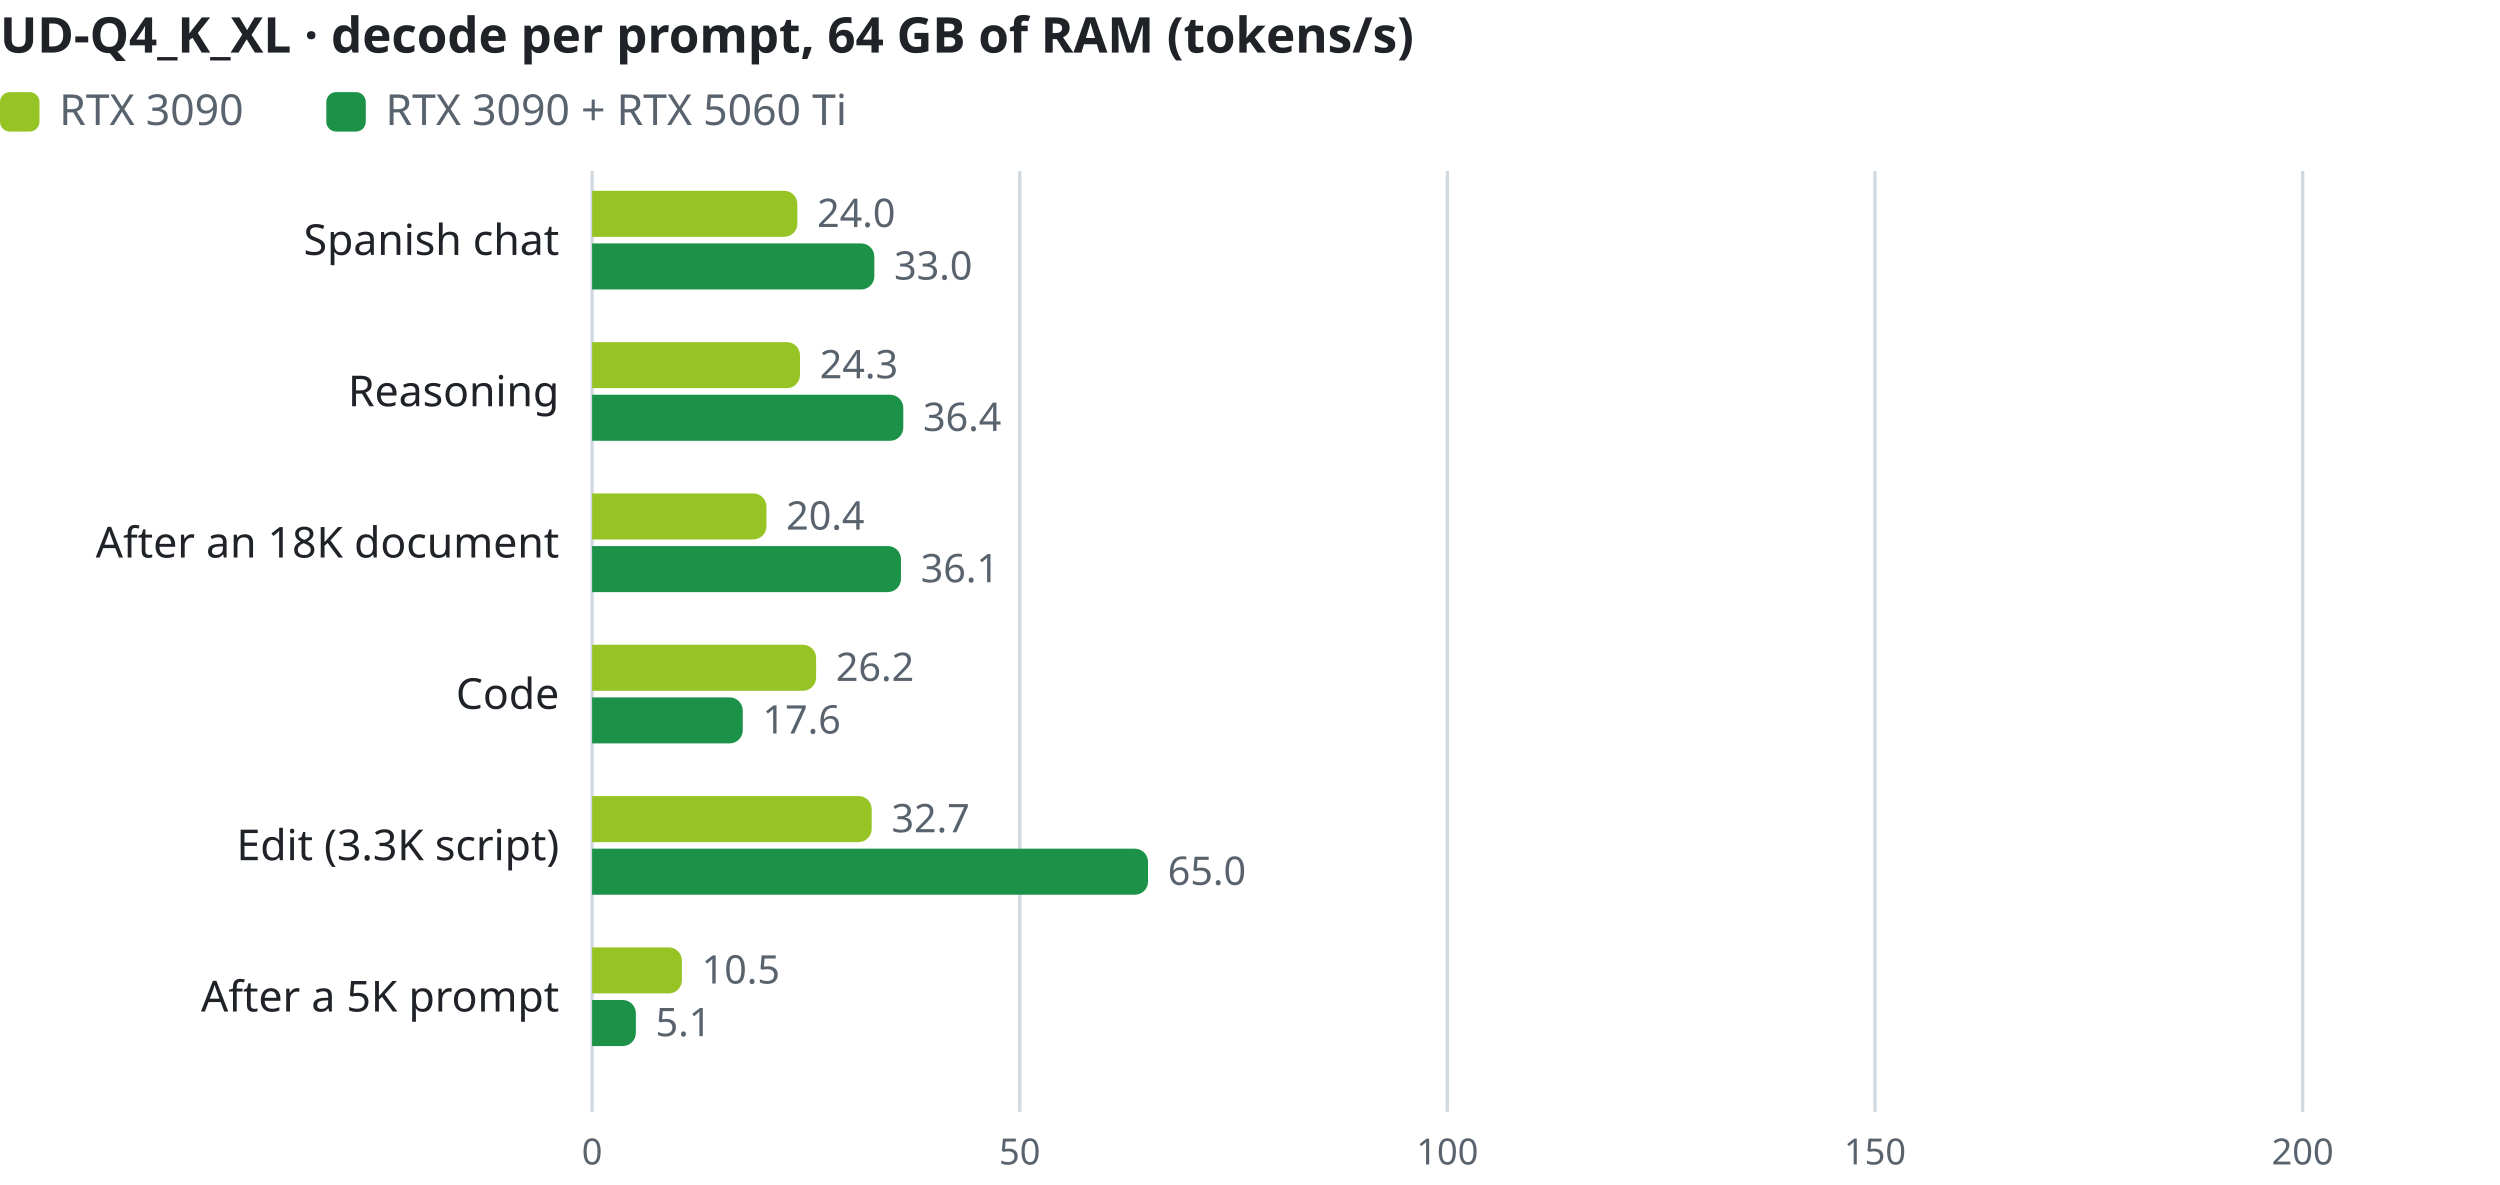
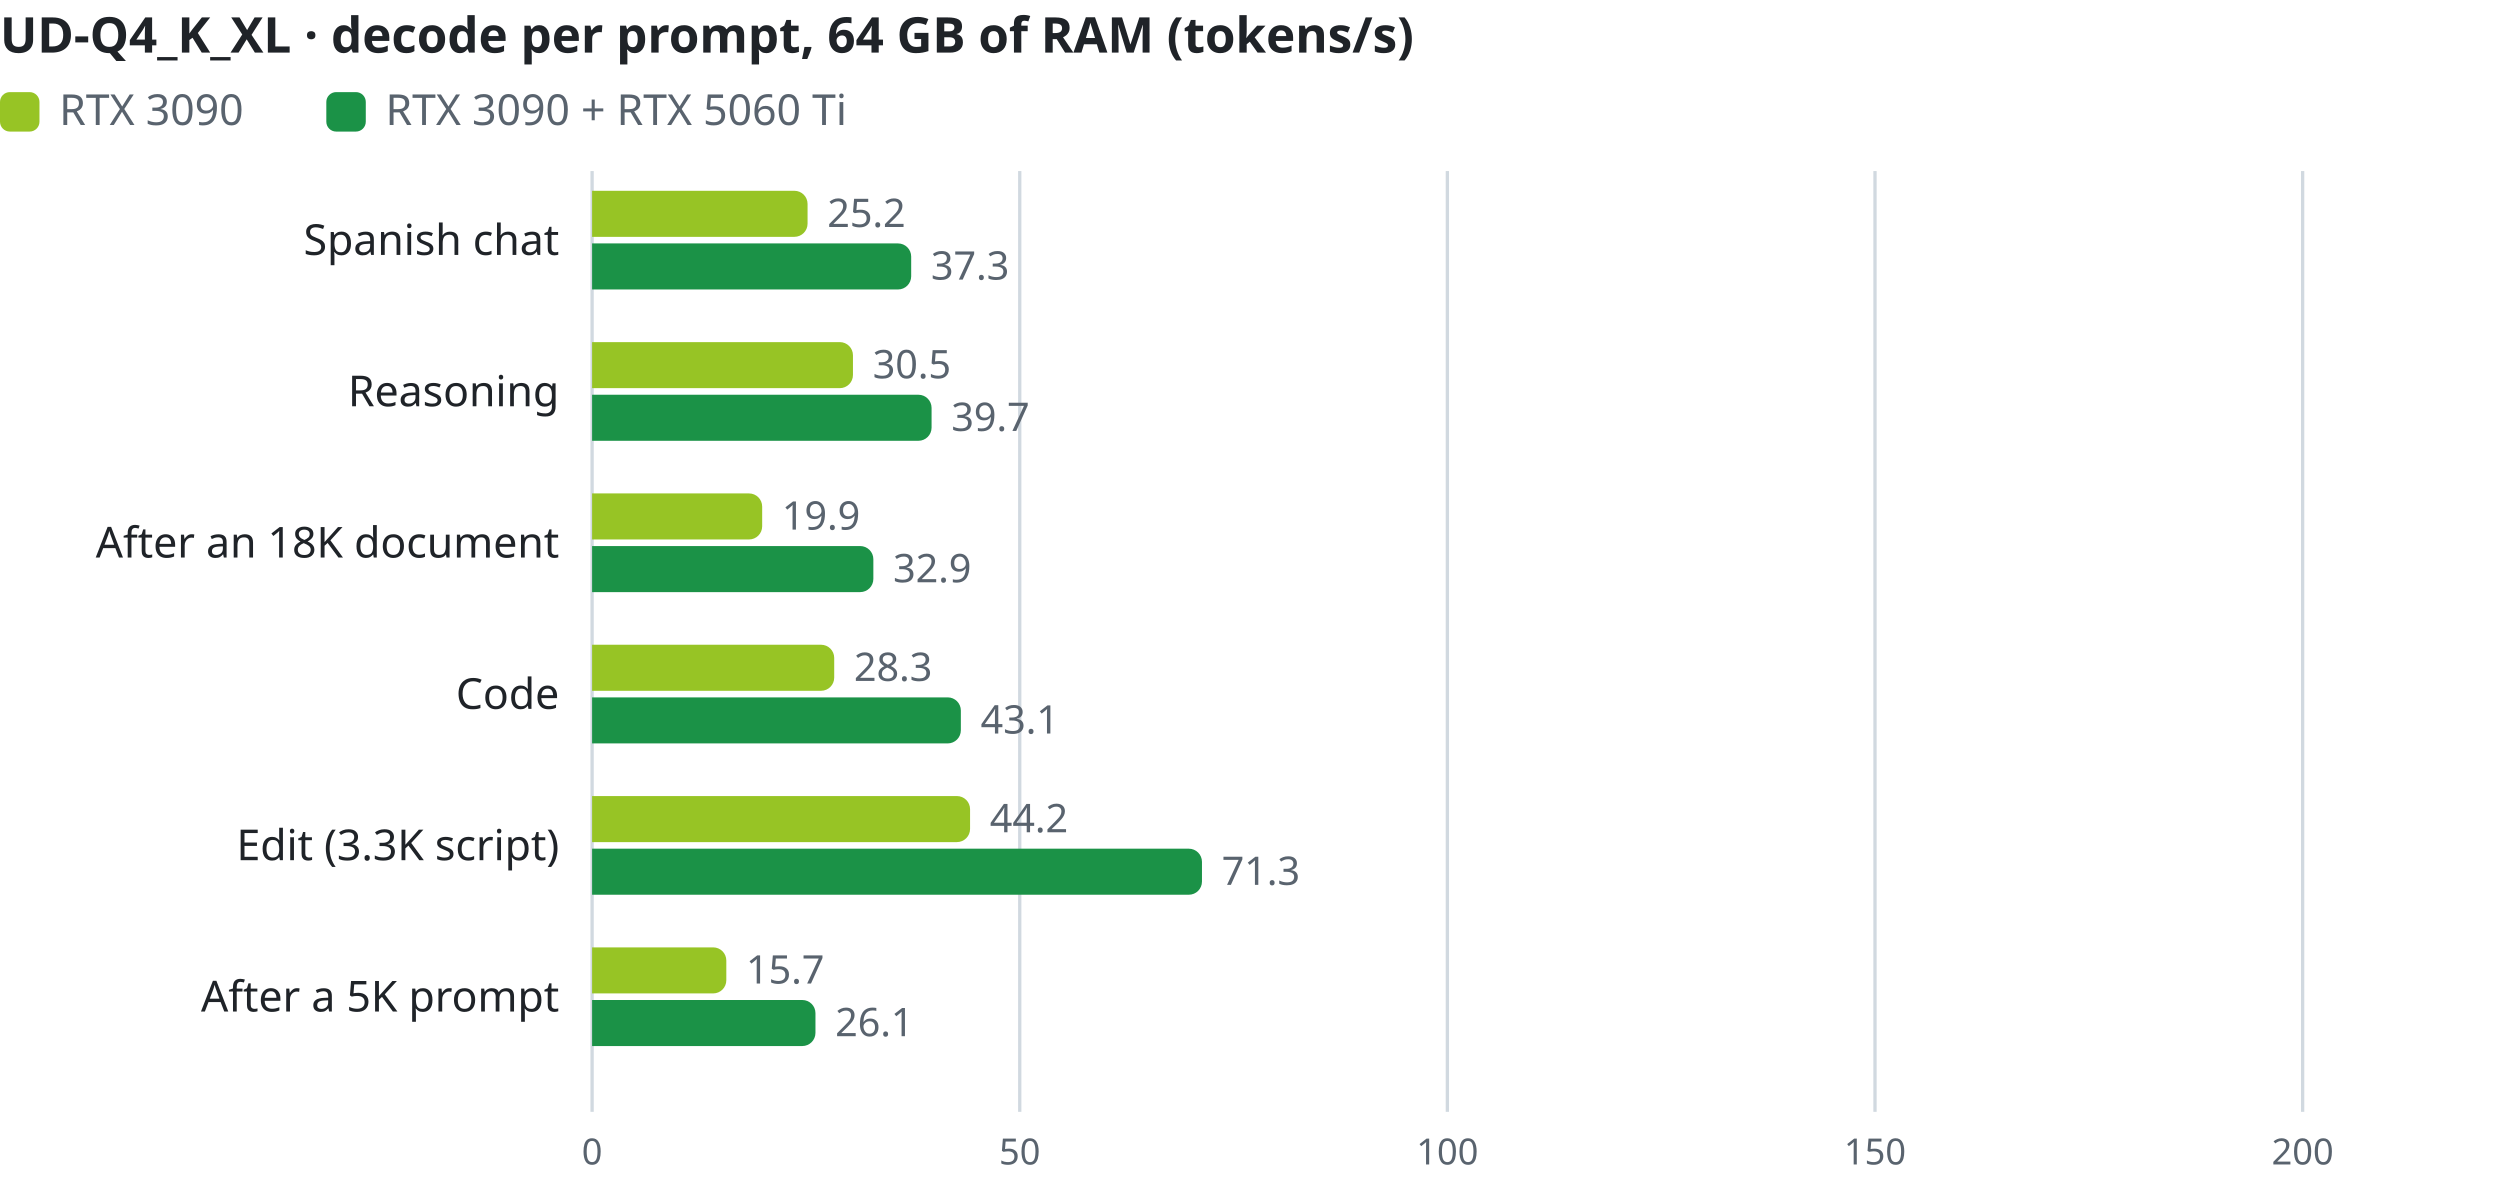
<svg xmlns="http://www.w3.org/2000/svg" width="760" height="360" viewBox="0 0 760 360" role="img" aria-label="UD-Q4_K_XL decode per prompt with 64 GB of RAM" font-family="-apple-system,BlinkMacSystemFont,'Segoe UI','Noto Sans',Helvetica,Arial,sans-serif">
  <text x="0" y="16" font-size="15" font-weight="600" fill="#1f2328">UD-Q4_K_XL · decode per prompt, 64 GB of RAM (tokens/s)</text>
  <rect x="0" y="28" width="12" height="12" rx="3" fill="#97c425" />
  <text x="18" y="38" font-size="13" fill="#59636e">RTX 3090</text>
  <rect x="99.2" y="28" width="12" height="12" rx="3" fill="#1b9247" />
  <text x="117.2" y="38" font-size="13" fill="#59636e">RTX 3090 + RTX 5060 Ti</text>
  <line x1="180.0" y1="52" x2="180.0" y2="338" stroke="#d1d9e0" stroke-width="1" />
  <text x="180.0" y="354" font-size="11" fill="#59636e" text-anchor="middle">0</text>
  <line x1="310.0" y1="52" x2="310.0" y2="338" stroke="#d1d9e0" stroke-width="1" />
  <text x="310.0" y="354" font-size="11" fill="#59636e" text-anchor="middle">50</text>
  <line x1="440.0" y1="52" x2="440.0" y2="338" stroke="#d1d9e0" stroke-width="1" />
  <text x="440.0" y="354" font-size="11" fill="#59636e" text-anchor="middle">100</text>
  <line x1="570.0" y1="52" x2="570.0" y2="338" stroke="#d1d9e0" stroke-width="1" />
  <text x="570.0" y="354" font-size="11" fill="#59636e" text-anchor="middle">150</text>
  <line x1="700.0" y1="52" x2="700.0" y2="338" stroke="#d1d9e0" stroke-width="1" />
  <text x="700.0" y="354" font-size="11" fill="#59636e" text-anchor="middle">200</text>
  <text x="170" y="77.5" font-size="13" fill="#1f2328" text-anchor="end">Spanish chat</text>
-   <path d="M180.0,58.0 h58.4 a4,4 0 0 1 4,4 v6.0 a4,4 0 0 1 -4,4 h-58.4 z" fill="#97c425" />
-   <text x="248.4" y="69" font-size="12" fill="#59636e">24.0</text>
-   <path d="M180.0,74.0 h81.8 a4,4 0 0 1 4,4 v6.0 a4,4 0 0 1 -4,4 h-81.8 z" fill="#1b9247" />
-   <text x="271.8" y="85" font-size="12" fill="#59636e">33.0</text>
+   <path d="M180.0,58.0 h61.5 a4,4 0 0 1 4,4 v6.0 a4,4 0 0 1 -4,4 h-61.5 z" fill="#97c425" />
+   <text x="251.5" y="69" font-size="12" fill="#59636e">25.2</text>
+   <path d="M180.0,74.0 h93.0 a4,4 0 0 1 4,4 v6.0 a4,4 0 0 1 -4,4 h-93.0 z" fill="#1b9247" />
+   <text x="283.0" y="85" font-size="12" fill="#59636e">37.3</text>
  <text x="170" y="123.5" font-size="13" fill="#1f2328" text-anchor="end">Reasoning</text>
-   <path d="M180.0,104.0 h59.2 a4,4 0 0 1 4,4 v6.0 a4,4 0 0 1 -4,4 h-59.2 z" fill="#97c425" />
-   <text x="249.2" y="115" font-size="12" fill="#59636e">24.3</text>
-   <path d="M180.0,120.0 h90.6 a4,4 0 0 1 4,4 v6.0 a4,4 0 0 1 -4,4 h-90.6 z" fill="#1b9247" />
-   <text x="280.6" y="131" font-size="12" fill="#59636e">36.4</text>
+   <path d="M180.0,104.0 h75.3 a4,4 0 0 1 4,4 v6.0 a4,4 0 0 1 -4,4 h-75.3 z" fill="#97c425" />
+   <text x="265.3" y="115" font-size="12" fill="#59636e">30.5</text>
+   <path d="M180.0,120.0 h99.2 a4,4 0 0 1 4,4 v6.0 a4,4 0 0 1 -4,4 h-99.2 z" fill="#1b9247" />
+   <text x="289.2" y="131" font-size="12" fill="#59636e">39.7</text>
  <text x="170" y="169.5" font-size="13" fill="#1f2328" text-anchor="end">After an 18K document</text>
-   <path d="M180.0,150.0 h49.0 a4,4 0 0 1 4,4 v6.0 a4,4 0 0 1 -4,4 h-49.0 z" fill="#97c425" />
-   <text x="239.0" y="161" font-size="12" fill="#59636e">20.4</text>
-   <path d="M180.0,166.0 h89.9 a4,4 0 0 1 4,4 v6.0 a4,4 0 0 1 -4,4 h-89.9 z" fill="#1b9247" />
-   <text x="279.9" y="177" font-size="12" fill="#59636e">36.1</text>
+   <path d="M180.0,150.0 h47.7 a4,4 0 0 1 4,4 v6.0 a4,4 0 0 1 -4,4 h-47.7 z" fill="#97c425" />
+   <text x="237.7" y="161" font-size="12" fill="#59636e">19.9</text>
+   <path d="M180.0,166.0 h81.5 a4,4 0 0 1 4,4 v6.0 a4,4 0 0 1 -4,4 h-81.5 z" fill="#1b9247" />
+   <text x="271.5" y="177" font-size="12" fill="#59636e">32.9</text>
  <text x="170" y="215.5" font-size="13" fill="#1f2328" text-anchor="end">Code</text>
-   <path d="M180.0,196.0 h64.1 a4,4 0 0 1 4,4 v6.0 a4,4 0 0 1 -4,4 h-64.1 z" fill="#97c425" />
-   <text x="254.1" y="207" font-size="12" fill="#59636e">26.2</text>
-   <path d="M180.0,212.0 h41.8 a4,4 0 0 1 4,4 v6.0 a4,4 0 0 1 -4,4 h-41.8 z" fill="#1b9247" />
-   <text x="231.8" y="223" font-size="12" fill="#59636e">17.6</text>
+   <path d="M180.0,196.0 h69.6 a4,4 0 0 1 4,4 v6.0 a4,4 0 0 1 -4,4 h-69.6 z" fill="#97c425" />
+   <text x="259.6" y="207" font-size="12" fill="#59636e">28.3</text>
+   <path d="M180.0,212.0 h108.1 a4,4 0 0 1 4,4 v6.0 a4,4 0 0 1 -4,4 h-108.1 z" fill="#1b9247" />
+   <text x="298.1" y="223" font-size="12" fill="#59636e">43.1</text>
  <text x="170" y="261.5" font-size="13" fill="#1f2328" text-anchor="end">Edit (3.3K script)</text>
-   <path d="M180.0,242.0 h81.0 a4,4 0 0 1 4,4 v6.0 a4,4 0 0 1 -4,4 h-81.0 z" fill="#97c425" />
-   <text x="271.0" y="253" font-size="12" fill="#59636e">32.7</text>
-   <path d="M180.0,258.0 h165.0 a4,4 0 0 1 4,4 v6.0 a4,4 0 0 1 -4,4 h-165.0 z" fill="#1b9247" />
-   <text x="355.0" y="269" font-size="12" fill="#59636e">65.0</text>
+   <path d="M180.0,242.0 h110.9 a4,4 0 0 1 4,4 v6.0 a4,4 0 0 1 -4,4 h-110.9 z" fill="#97c425" />
+   <text x="300.9" y="253" font-size="12" fill="#59636e">44.2</text>
+   <path d="M180.0,258.0 h181.4 a4,4 0 0 1 4,4 v6.0 a4,4 0 0 1 -4,4 h-181.4 z" fill="#1b9247" />
+   <text x="371.4" y="269" font-size="12" fill="#59636e">71.3</text>
  <text x="170" y="307.5" font-size="13" fill="#1f2328" text-anchor="end">After a 5K prompt</text>
-   <path d="M180.0,288.0 h23.3 a4,4 0 0 1 4,4 v6.0 a4,4 0 0 1 -4,4 h-23.3 z" fill="#97c425" />
-   <text x="213.3" y="299" font-size="12" fill="#59636e">10.5</text>
-   <path d="M180.0,304.0 h9.3 a4,4 0 0 1 4,4 v6.0 a4,4 0 0 1 -4,4 h-9.3 z" fill="#1b9247" />
-   <text x="199.3" y="315" font-size="12" fill="#59636e">5.1</text>
+   <path d="M180.0,288.0 h36.8 a4,4 0 0 1 4,4 v6.0 a4,4 0 0 1 -4,4 h-36.8 z" fill="#97c425" />
+   <text x="226.8" y="299" font-size="12" fill="#59636e">15.7</text>
+   <path d="M180.0,304.0 h63.9 a4,4 0 0 1 4,4 v6.0 a4,4 0 0 1 -4,4 h-63.9 z" fill="#1b9247" />
+   <text x="253.9" y="315" font-size="12" fill="#59636e">26.1</text>
</svg>
